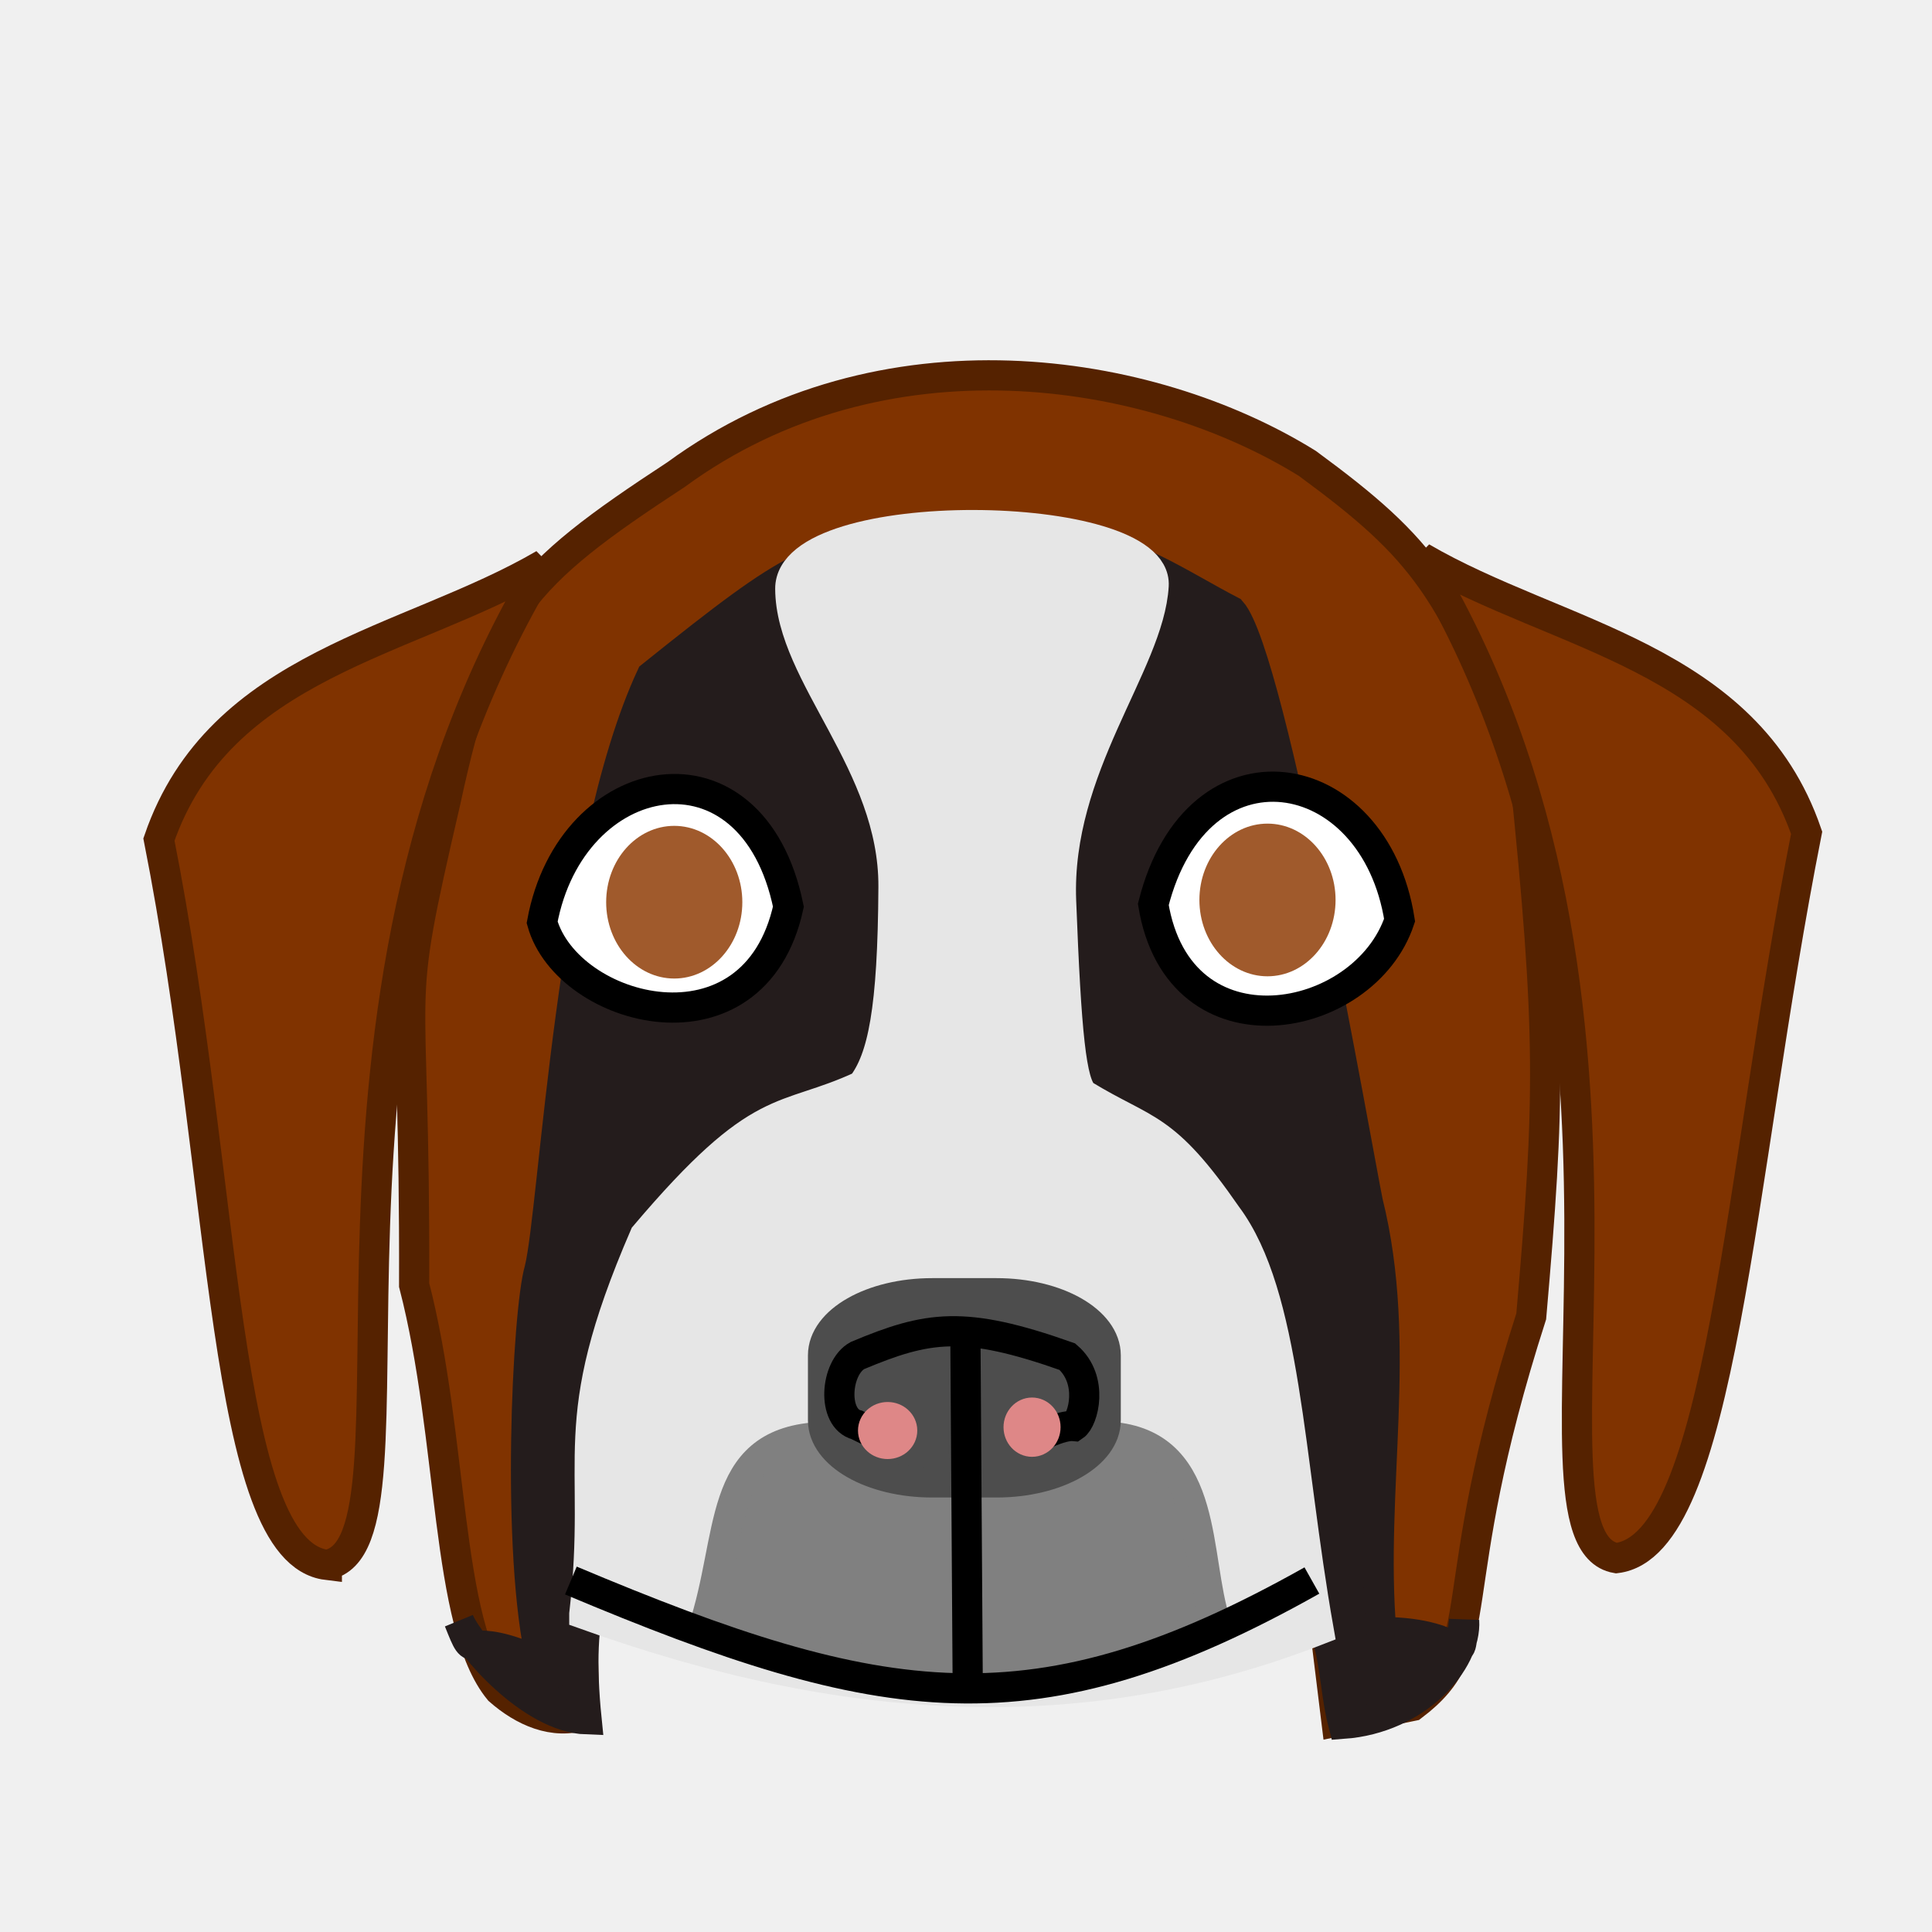
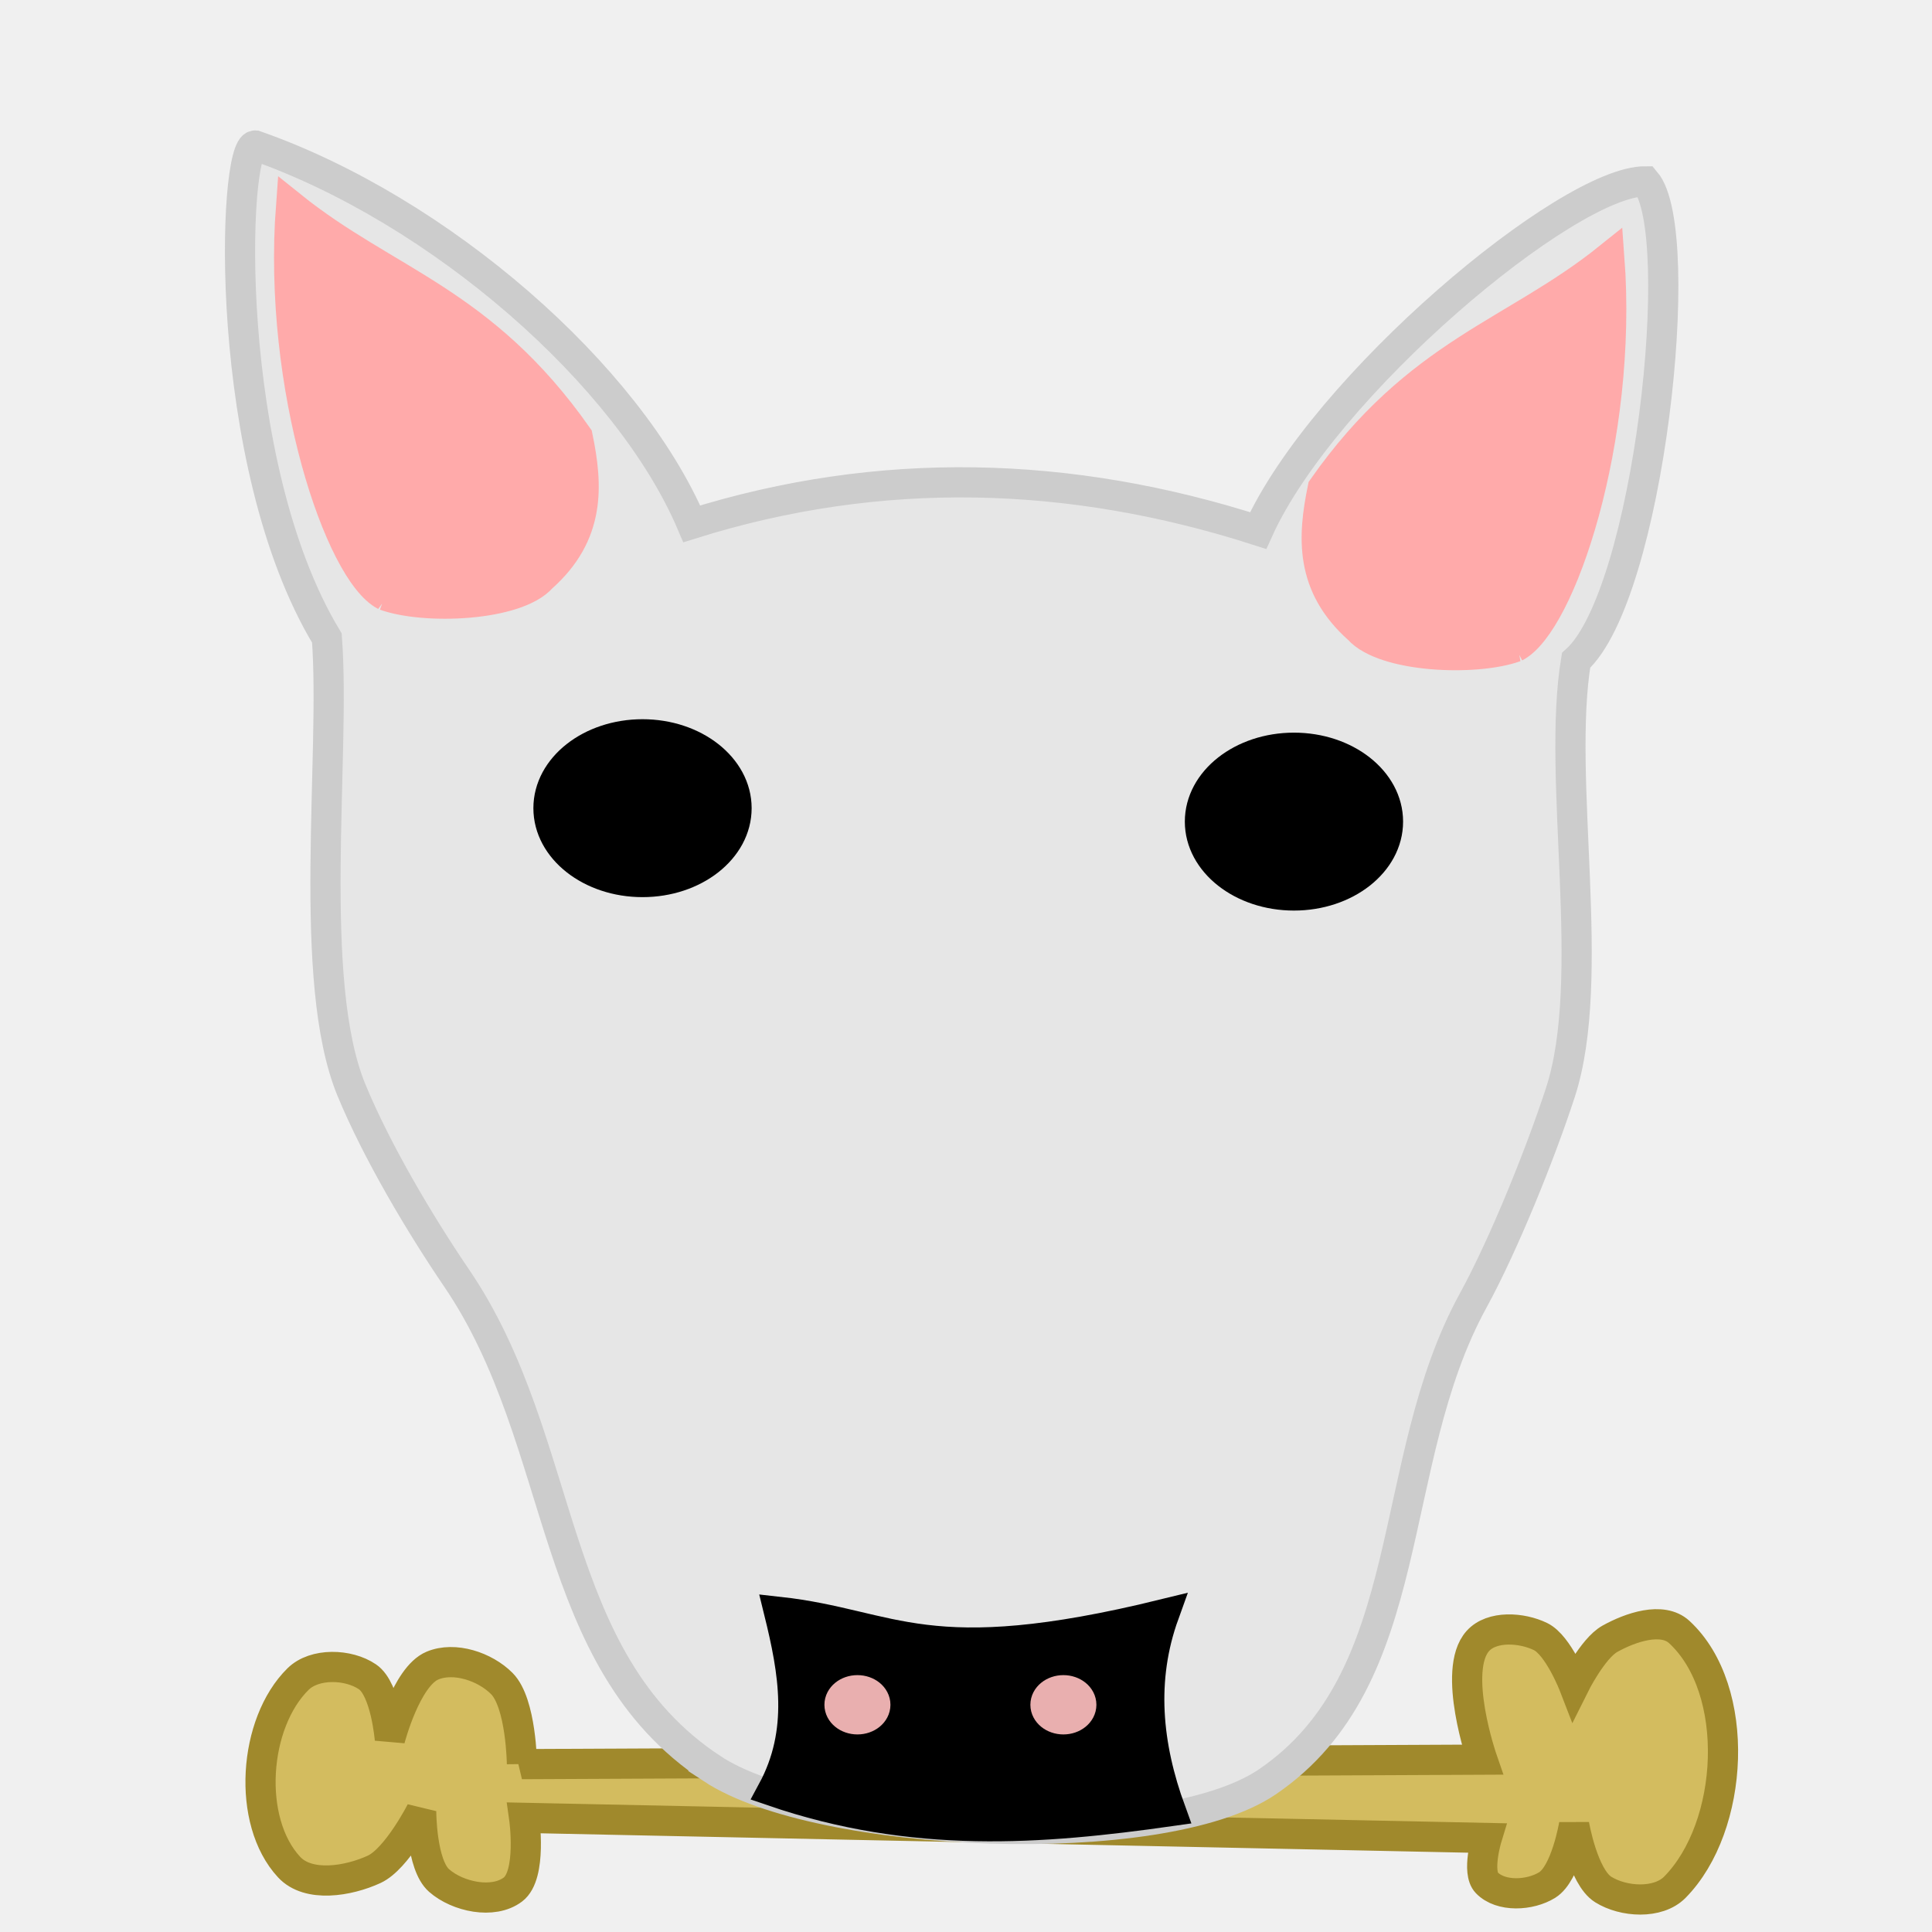
<svg xmlns="http://www.w3.org/2000/svg" width="64" height="64" id="svg2" version="1.1">
  <defs id="defs4" />
  <g id="layer1" transform="translate(0,-988.3622)">
-     <path style="fill:#803300;stroke:#552200;stroke-width:1px;stroke-linecap:butt;stroke-linejoin:miter;stroke-opacity:1" d="m 44.273,57.029 2.521,-0.519 c 2.645,-1.998 0.902,-3.485 3.93,-12.904 0.624,-7.174 0.674,-9.361 -0.222,-18.021 -2.438,-6.124 -3.274,-7.353 -7.194,-10.234 -5.244,-3.256 -14.098,-4.618 -20.913,0.371 -5.108,3.347 -6.295,4.585 -7.638,10.827 -1.755,7.568 -1.003,4.978 -1.038,16.019 1.314,5.073 1.023,11.248 2.818,13.423 0.791,0.696 1.805,1.16 2.818,0.816 l -0.074,-3.282 12.459,1.39 12.162,-0.908 z" id="path3056" transform="translate(0,988.3622)" />
-     <path style="opacity:1;fill:#241c1c;stroke:#241c1c;stroke-width:1px;stroke-linecap:butt;stroke-linejoin:miter;stroke-opacity:1" d="m 15.203,53.692 c 0.616,1.543 0.073,0.172 2.744,1.409 -0.871,-3.664 -0.477,-11.681 -0.074,-13.052 0.484,-1.911 1.049,-13.94 3.708,-19.652 4.961,-3.976 5.192,-3.938 8.825,-4.524 l 5.265,0.297 c 1.655,-0.056 3.398,1.185 5.117,2.076 1.333,1.488 4.179,17.892 4.524,19.578 1.179,4.746 0.051,9.492 0.445,14.239 2.984,0.006 2.509,1.39 2.744,-0.371 0.084,1.348 -1.561,3.234 -4.005,3.411 -0.643,-2.466 0.284,-6.093 -6.276,-3.634 -2.046,0.767 -4.366,0.031 -6.554,0.037 -2.188,0.006 -4.998,1.494 -6.591,-0.037 -2.882,-2.769 -6.403,-3.999 -5.645,3.486 -1.832,-0.062 -3.884,-2.448 -4.227,-3.263 z" id="path3049" transform="translate(0,988.3622)" />
-     <path style="fill:#e6e6e6;stroke:#e6e6e6;stroke-width:1px;stroke-linecap:butt;stroke-linejoin:miter;stroke-opacity:1" d="m 19.356,1041.831 c 0.613,-5.287 -0.746,-6.178 2.002,-12.533 3.907,-4.611 4.531,-3.735 7.194,-4.969 0.692,-0.903 1.024,-2.504 1.046,-6.591 0.021,-4.088 -3.406,-7.003 -3.419,-9.872 -0.012,-2.869 12.187,-2.721 12.037,-0.108 -0.15,2.613 -3.237,6.013 -3.066,10.446 0.171,4.433 0.334,6.044 0.743,6.423 2.101,1.28 2.645,0.968 4.746,4.005 1.973,2.641 2.029,8.002 3.041,13.72 -7.821,3.057 -15.724,2.572 -24.324,-0.519 z" id="path3066" />
-     <path style="fill:#808080;stroke:#808080;stroke-width:1px;stroke-linecap:butt;stroke-linejoin:miter;stroke-opacity:1" d="m 36.932,1035.973 c 3.125,0.342 2.625,3.98 3.337,6.155 -5.587,2.001 -11.396,1.563 -16.983,0.223 1.027,-3.085 0.442,-6.154 3.782,-6.378 z" id="path3045" />
-     <rect style="fill:#4d4d4d;stroke:#4d4d4d" id="rect3013" width="9.364" height="6.267" x="27.264" y="1031.202" rx="3.615" ry="2.058" />
-     <path style="fill:none;stroke:#000000;stroke-width:1px;stroke-linecap:butt;stroke-linejoin:miter;stroke-opacity:1" d="m 34.651,1035.843 c 0.407,-0.178 0.718,-0.261 0.927,-0.241 0.306,-0.206 0.669,-1.533 -0.222,-2.299 -3.431,-1.216 -4.623,-1.012 -6.952,-0.037 -0.736,0.403 -0.853,2.085 -0.019,2.299 l 1.02,0.501 0,0" id="path3037" />
-     <path style="fill:none;stroke:#000000;stroke-width:1px;stroke-linecap:butt;stroke-linejoin:miter;stroke-opacity:1" d="m 32.056,1044.001 -0.074,-11.105" id="path3039" />
-     <path style="fill:none;stroke:#000000;stroke-width:1px;stroke-linecap:butt;stroke-linejoin:miter;stroke-opacity:1" d="m 18.911,1040.719 c 10.359,4.363 15.391,5.149 24.547,-10e-5" id="path3041" />
-     <path id="path3040" d="m 26.117,1018.397 c -1.136,5.177 -7.321,3.524 -8.158,0.519 0.959,-5.197 6.964,-6.343 8.158,-0.519 z" style="fill:#ffffff;stroke:#000000;stroke-width:1px;stroke-linecap:butt;stroke-linejoin:miter;stroke-opacity:1" />
-     <path transform="matrix(-0.8390544,0,0,0.9407493,58.64278,998.6095)" d="m 45.46,20.876 c 0,1.208 -0.979,2.188 -2.188,2.188 -1.208,0 -2.188,-0.979 -2.188,-2.188 0,-1.208 0.979,-2.188 2.188,-2.188 1.208,0 2.188,0.979 2.188,2.188 z" id="path3038" style="fill:#a05a2c;stroke:#a05a2c" />
-     <path style="fill:#de8787;stroke:#de8787" id="path3003" d="m 29.886,47.388 c 0,0.246 -0.216,0.445 -0.482,0.445 -0.266,0 -0.482,-0.199 -0.482,-0.445 0,-0.246 0.216,-0.445 0.482,-0.445 0.266,0 0.482,0.199 0.482,0.445 z" transform="translate(0,988.3622)" />
-     <path style="fill:#de8787;stroke:#de8787" id="path3005" d="m 34.633,47.277 c 0,0.266 -0.199,0.482 -0.445,0.482 -0.246,0 -0.445,-0.216 -0.445,-0.482 0,-0.266 0.199,-0.482 0.445,-0.482 0.246,0 0.445,0.216 0.445,0.482 z" transform="translate(0,988.3622)" />
-     <path style="fill:#ffffff;stroke:#000000;stroke-width:1px;stroke-linecap:butt;stroke-linejoin:miter;stroke-opacity:1" d="m 38.205,1018.323 c 0.853,5.184 6.995,4.016 8.158,0.519 -0.83,-5.294 -6.707,-6.269 -8.158,-0.519 z" id="path3007" />
-     <path style="fill:#a05a2c;stroke:#a05a2c" id="path3009" d="m 45.46,20.876 c 0,1.208 -0.979,2.188 -2.188,2.188 -1.208,0 -2.188,-0.979 -2.188,-2.188 0,-1.208 0.979,-2.188 2.188,-2.188 1.208,0 2.188,0.979 2.188,2.188 z" transform="matrix(0.8390544,0,0,0.9407493,5.679519,998.5354)" />
-     <path style="fill:#803300;stroke:#552200;stroke-width:1px;stroke-linecap:butt;stroke-linejoin:miter;stroke-opacity:1" d="m 10.827,51.838 c 3.654,-0.638 -1.8,-18.299 7.194,-33.149 -4.5,2.626 -10.748,3.291 -12.756,9.122 2.271,11.488 2.062,23.596 5.562,24.028 z" id="path3051" transform="translate(0,988.3622)" />
-     <path id="path3053" d="m 53.543,1039.977 c -3.654,-0.638 2.542,-18.299 -6.452,-33.15 4.5,2.626 10.748,3.291 12.756,9.122 -2.271,11.488 -2.804,23.596 -6.304,24.028 z" style="fill:#803300;stroke:#552200;stroke-width:1px;stroke-linecap:butt;stroke-linejoin:miter;stroke-opacity:1" />
+     <path style="fill:#d3bc5f;stroke:#a0892c;stroke-width:1px;stroke-linecap:butt;stroke-linejoin:miter;stroke-opacity:1;display:inline" d="m 17.288,1046.801 31.815,-0.148 c 0,0 -1.024,-2.954 -0.148,-3.93 0.463,-0.517 1.452,-0.451 2.076,-0.148 0.593,0.287 1.112,1.631 1.112,1.631 0,0 0.616,-1.24 1.187,-1.557 0.673,-0.375 1.733,-0.745 2.299,-0.223 2.07,1.913 1.831,6.448 -0.148,8.454 -0.556,0.563 -1.702,0.494 -2.373,0.074 -0.666,-0.417 -0.964,-2.151 -0.964,-2.151 0,0 -0.27,1.616 -0.89,2.002 -0.567,0.353 -1.539,0.407 -2.002,-0.074 -0.343,-0.356 0,-1.483 0,-1.483 l -31.889,-0.667 c 0,0 0.268,1.89 -0.371,2.373 -0.655,0.496 -1.829,0.245 -2.447,-0.297 -0.595,-0.521 -0.593,-2.299 -0.593,-2.299 0,0 -0.807,1.582 -1.557,1.928 -0.853,0.394 -2.179,0.615 -2.818,-0.074 -1.415,-1.523 -1.185,-4.771 0.297,-6.229 0.546,-0.538 1.665,-0.505 2.299,-0.074 0.608,0.414 0.742,2.076 0.742,2.076 0,0 0.541,-2.083 1.409,-2.447 0.73,-0.307 1.741,0.032 2.299,0.593 0.646,0.651 0.667,2.669 0.667,2.669 z" id="path3004" />
+     <path style="fill:#e6e6e6;stroke:#cccccc;stroke-width:1px;stroke-linecap:butt;stroke-linejoin:miter;stroke-opacity:1" d="m 23.583,1046.948 c 3.529,2.327 14.894,2.819 18.392,0.445 5.082,-3.45 3.87,-10.558 6.823,-15.944 1.019,-1.86 2.235,-4.88 2.892,-6.897 1.234,-3.784 -0.131,-10.386 0.519,-14.313 2.409,-2.159 3.728,-14.192 2.299,-15.87 -2.566,-0.012 -10.66,6.76 -12.83,11.569 -6.229,-2.003 -12.533,-2.175 -18.762,-0.223 -2.102,-4.943 -8.361,-10.4 -14.461,-12.533 -0.755,-0.049 -1.128,10.527 2.373,16.315 0.296,3.919 -0.685,11.348 0.816,14.98 0.834,2.019 2.257,4.423 3.486,6.229 3.708,5.455 2.947,12.61 8.454,16.241 z" id="path3201" />
+     <path style="fill:#000000;stroke:#000000;stroke-width:1px;stroke-linecap:butt;stroke-linejoin:miter;stroke-opacity:1" d="m 25.585,59.328 c 1.069,-1.978 0.709,-3.955 0.222,-5.933 3.815,0.422 4.833,2.018 12.756,0.074 -0.785,2.175 -0.572,4.351 0.222,6.526 -4.292,0.609 -8.528,0.937 -13.2,-0.667 z" id="path4325" transform="translate(0,988.3622)" />
+     <path style="fill:#000000;stroke:#000000" d="m 24.399,1015.134 c 0,1.352 -1.395,2.447 -3.115,2.447 -1.72,0 -3.115,-1.096 -3.115,-2.447 0,-1.352 1.395,-2.447 3.115,-2.447 1.72,0 3.115,1.096 3.115,2.447 z" id="path4327" />
+     <path id="path4333" d="m 45.979,1015.579 c 0,1.352 -1.395,2.447 -3.115,2.447 -1.72,0 -3.115,-1.096 -3.115,-2.447 0,-1.352 1.395,-2.447 3.115,-2.447 1.72,0 3.115,1.096 3.115,2.447 z" style="fill:#000000;stroke:#000000" />
+     <path style="fill:#e9afaf;stroke:#e9afaf" id="path4335" d="m 28.997,56.473 a 0.593,0.482 0 1 1 -1.187,0 0.593,0.482 0 1 1 1.187,0 z" transform="translate(0,988.3622)" />
+     <path transform="translate(6.822711,988.3622)" d="m 28.997,56.473 a 0.593,0.482 0 1 1 -1.187,0 0.593,0.482 0 1 1 1.187,0 z" id="path4337" style="fill:#e9afaf;stroke:#e9afaf" />
+     <path style="fill:#ffaaaa;stroke:#ffaaaa;stroke-width:1px;stroke-linecap:butt;stroke-linejoin:miter;stroke-opacity:1" d="M 12.756,19.727 C 11.267,18.966 9.187,12.863 9.641,6.823 12.805,9.367 15.969,9.953 19.133,14.461 c 0.337,1.631 0.428,3.237 -1.187,4.672 -0.837,0.946 -3.866,1.069 -5.191,0.593 z" id="path4339" transform="translate(0,988.3622)" />
+     <path id="path4343" d="m 50.196,1009.794 c 1.489,-0.761 3.568,-6.863 3.115,-12.904 -3.164,2.544 -6.328,3.131 -9.492,7.639 -0.337,1.631 -0.428,3.236 1.187,4.672 0.837,0.946 3.866,1.069 5.191,0.593 z" style="fill:#ffaaaa;stroke:#ffaaaa;stroke-width:1px;stroke-linecap:butt;stroke-linejoin:miter;stroke-opacity:1" />
  </g>
</svg>
